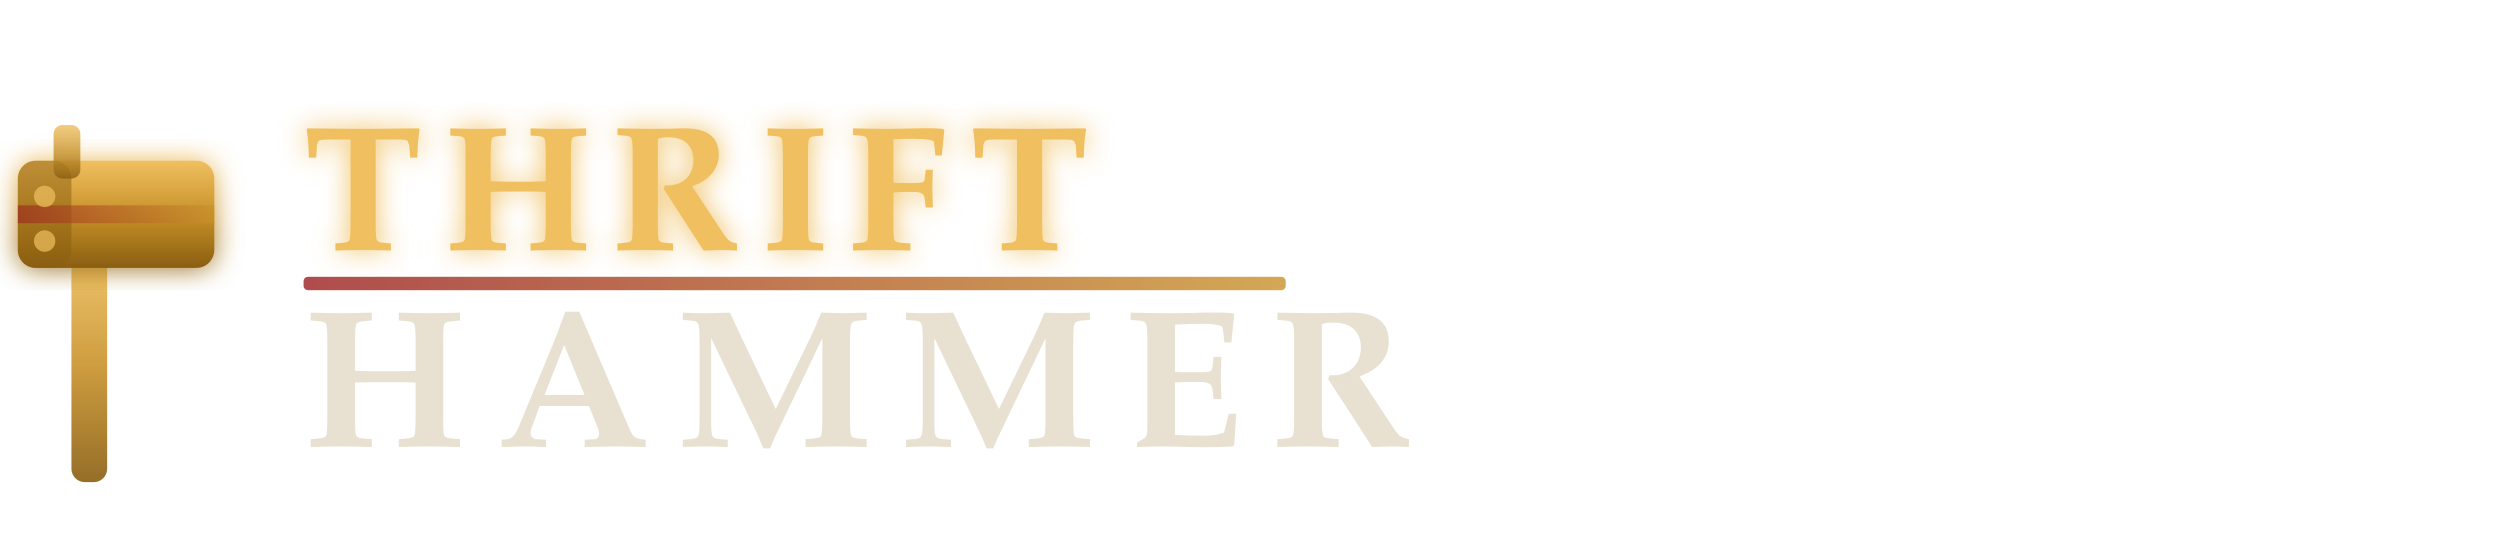
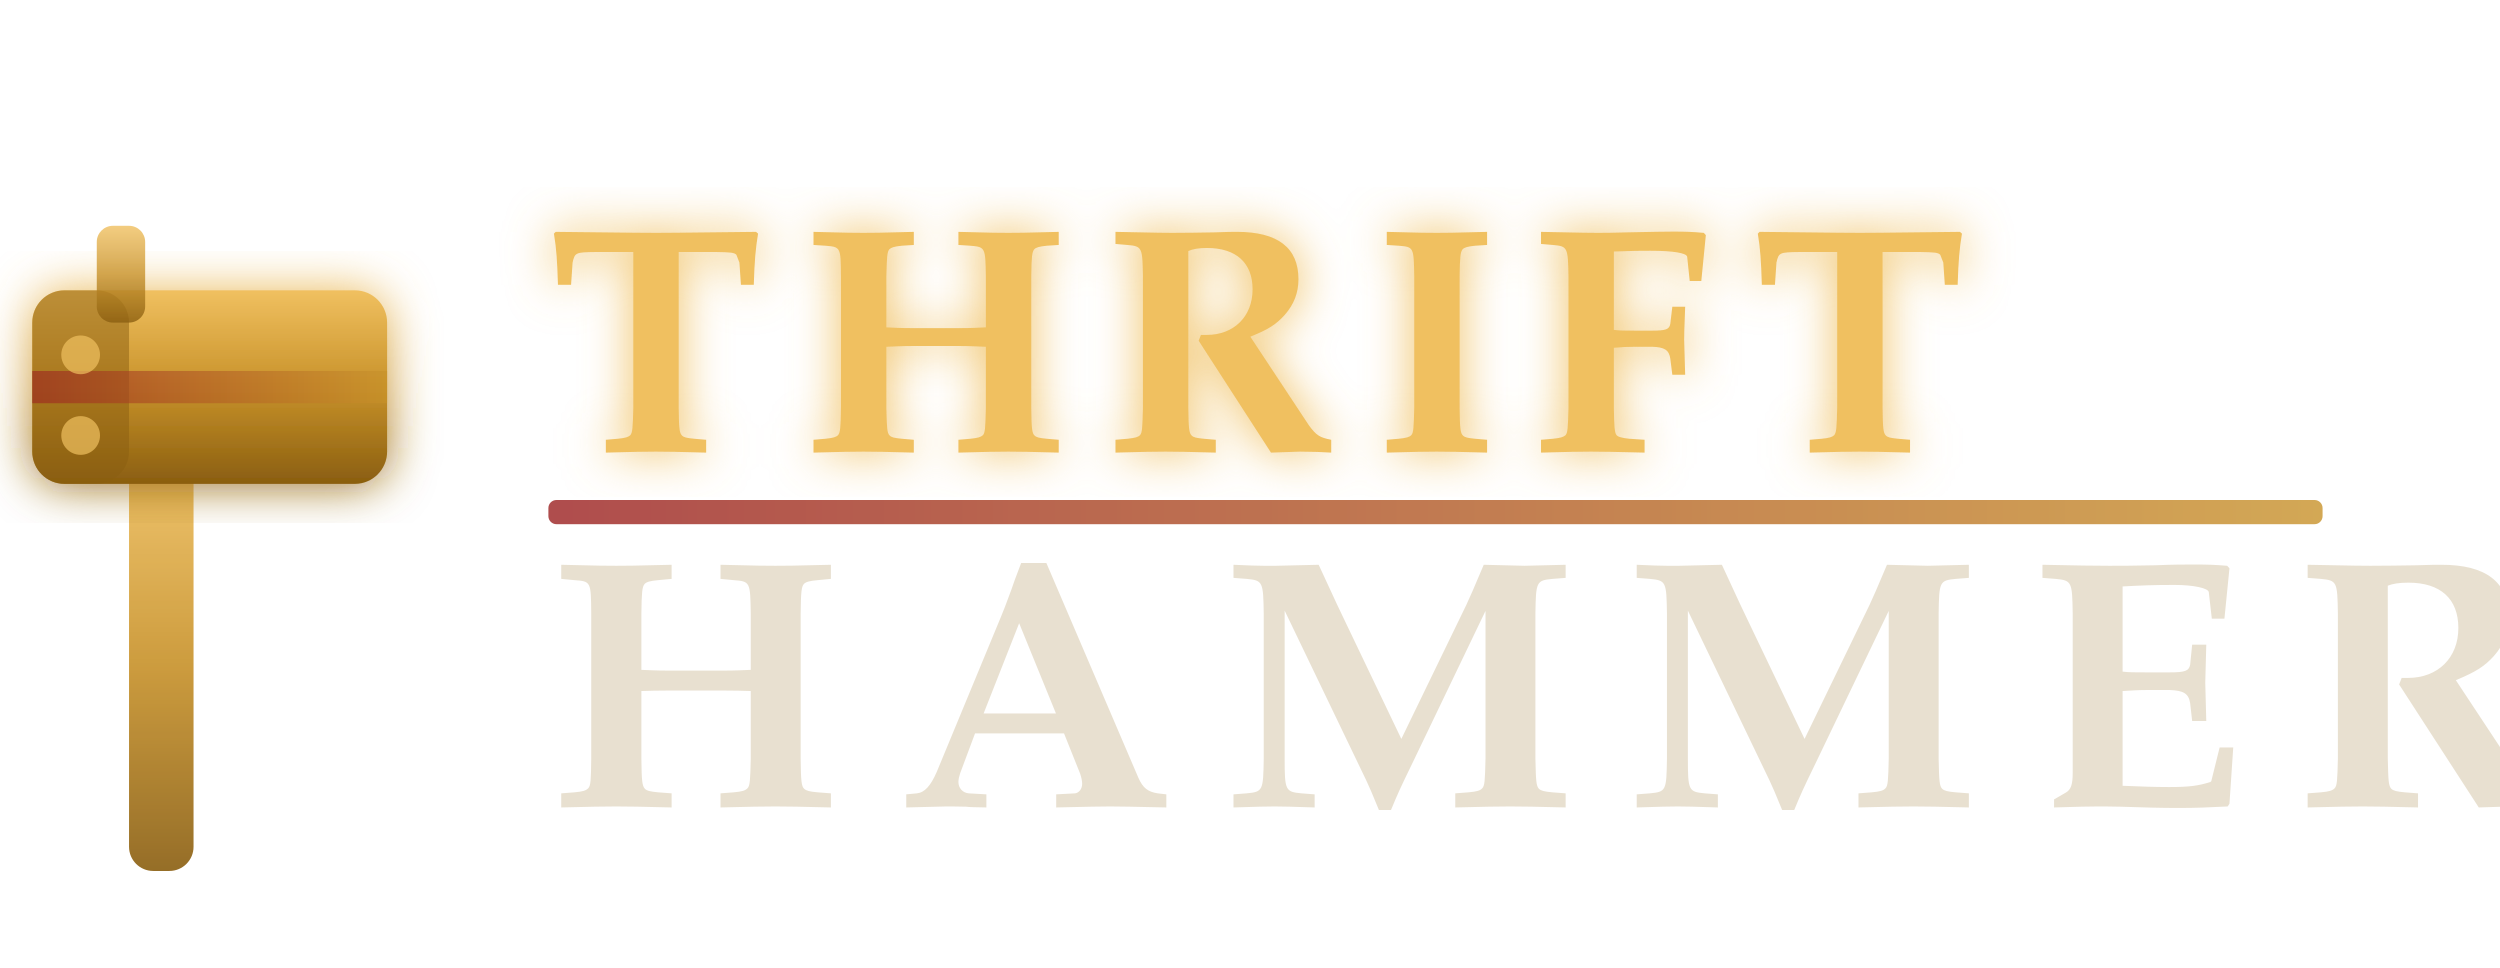
- <svg xmlns="http://www.w3.org/2000/svg" viewBox="0 0 280 60" width="280" height="60" role="img" aria-label="ThriftHammer logo">
+ <svg xmlns="http://www.w3.org/2000/svg" viewBox="0 0 155 60" width="155" height="60" role="img" aria-label="ThriftHammer logo">
  <defs>
    <linearGradient id="hammerGold" x1="0%" y1="0%" x2="0%" y2="100%">
      <stop offset="0%" stop-color="#f0c060" />
      <stop offset="50%" stop-color="#c8922a" />
      <stop offset="100%" stop-color="#8a5e10" />
    </linearGradient>
    <linearGradient id="accentRed" x1="0%" y1="0%" x2="100%" y2="0%">
      <stop offset="0%" stop-color="#9b2020" />
      <stop offset="100%" stop-color="#c8922a" />
    </linearGradient>
    <filter id="glow" x="-20%" y="-20%" width="140%" height="140%">
      <feGaussianBlur stdDeviation="1.5" result="blur" />
      <feComposite in="SourceGraphic" in2="blur" operator="over" />
    </filter>
  </defs>
  <rect x="8" y="28" width="4" height="26" rx="1.5" fill="url(#hammerGold)" opacity="0.9" />
  <rect x="2" y="18" width="22" height="12" rx="2" fill="url(#hammerGold)" filter="url(#glow)" />
  <rect x="2" y="18" width="6" height="12" rx="2" fill="#8a5e10" opacity="0.5" />
  <rect x="6" y="14" width="3" height="6" rx="1" fill="url(#hammerGold)" opacity="0.8" />
  <rect x="2" y="23" width="22" height="2" rx="0" fill="url(#accentRed)" opacity="0.6" />
  <circle cx="5" cy="22" r="1.2" fill="#f0c060" opacity="0.7" />
  <circle cx="5" cy="27" r="1.2" fill="#f0c060" opacity="0.7" />
  <text x="34" y="28" font-family="'Cinzel', 'Palatino Linotype', Georgia, serif" font-size="20" font-weight="900" letter-spacing="2" fill="#f0c060" filter="url(#glow)">THRIFT</text>
  <text x="34" y="50" font-family="'Cinzel', 'Palatino Linotype', Georgia, serif" font-size="22" font-weight="900" letter-spacing="3" fill="#e8e0d0">HAMMER</text>
  <rect x="34" y="31" width="110" height="1.5" rx="0.5" fill="url(#accentRed)" opacity="0.8" />
</svg>
